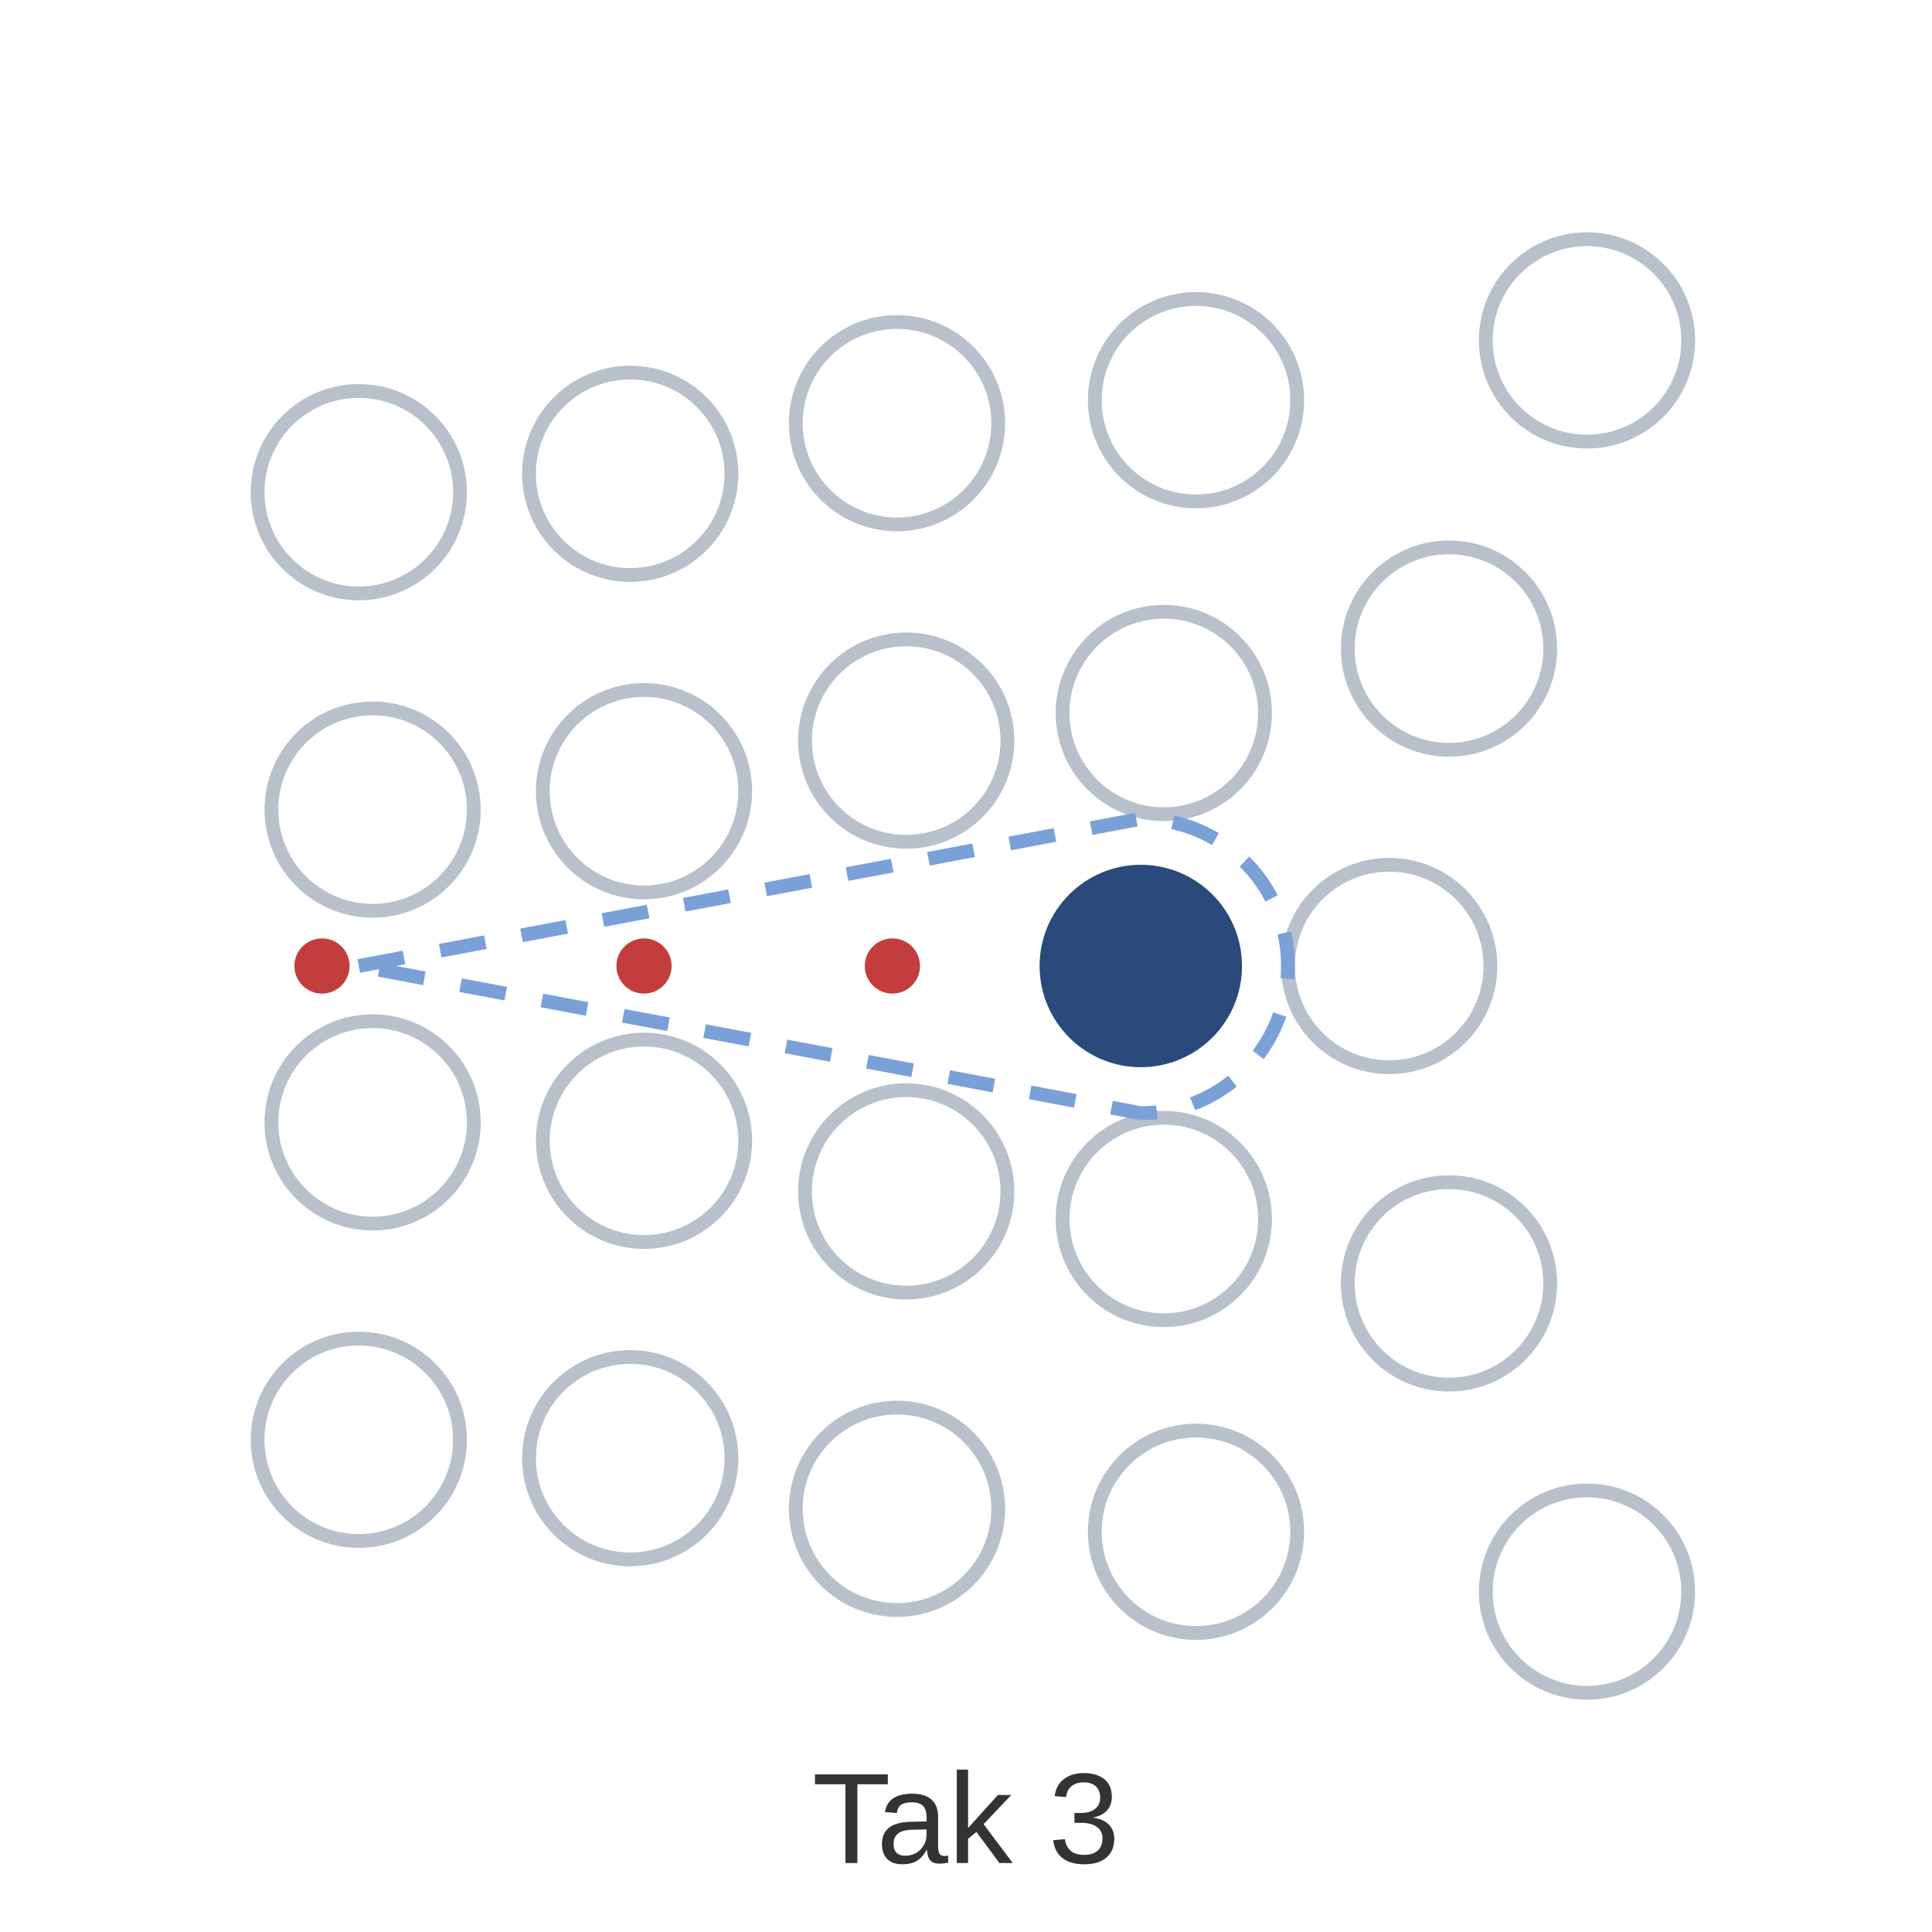
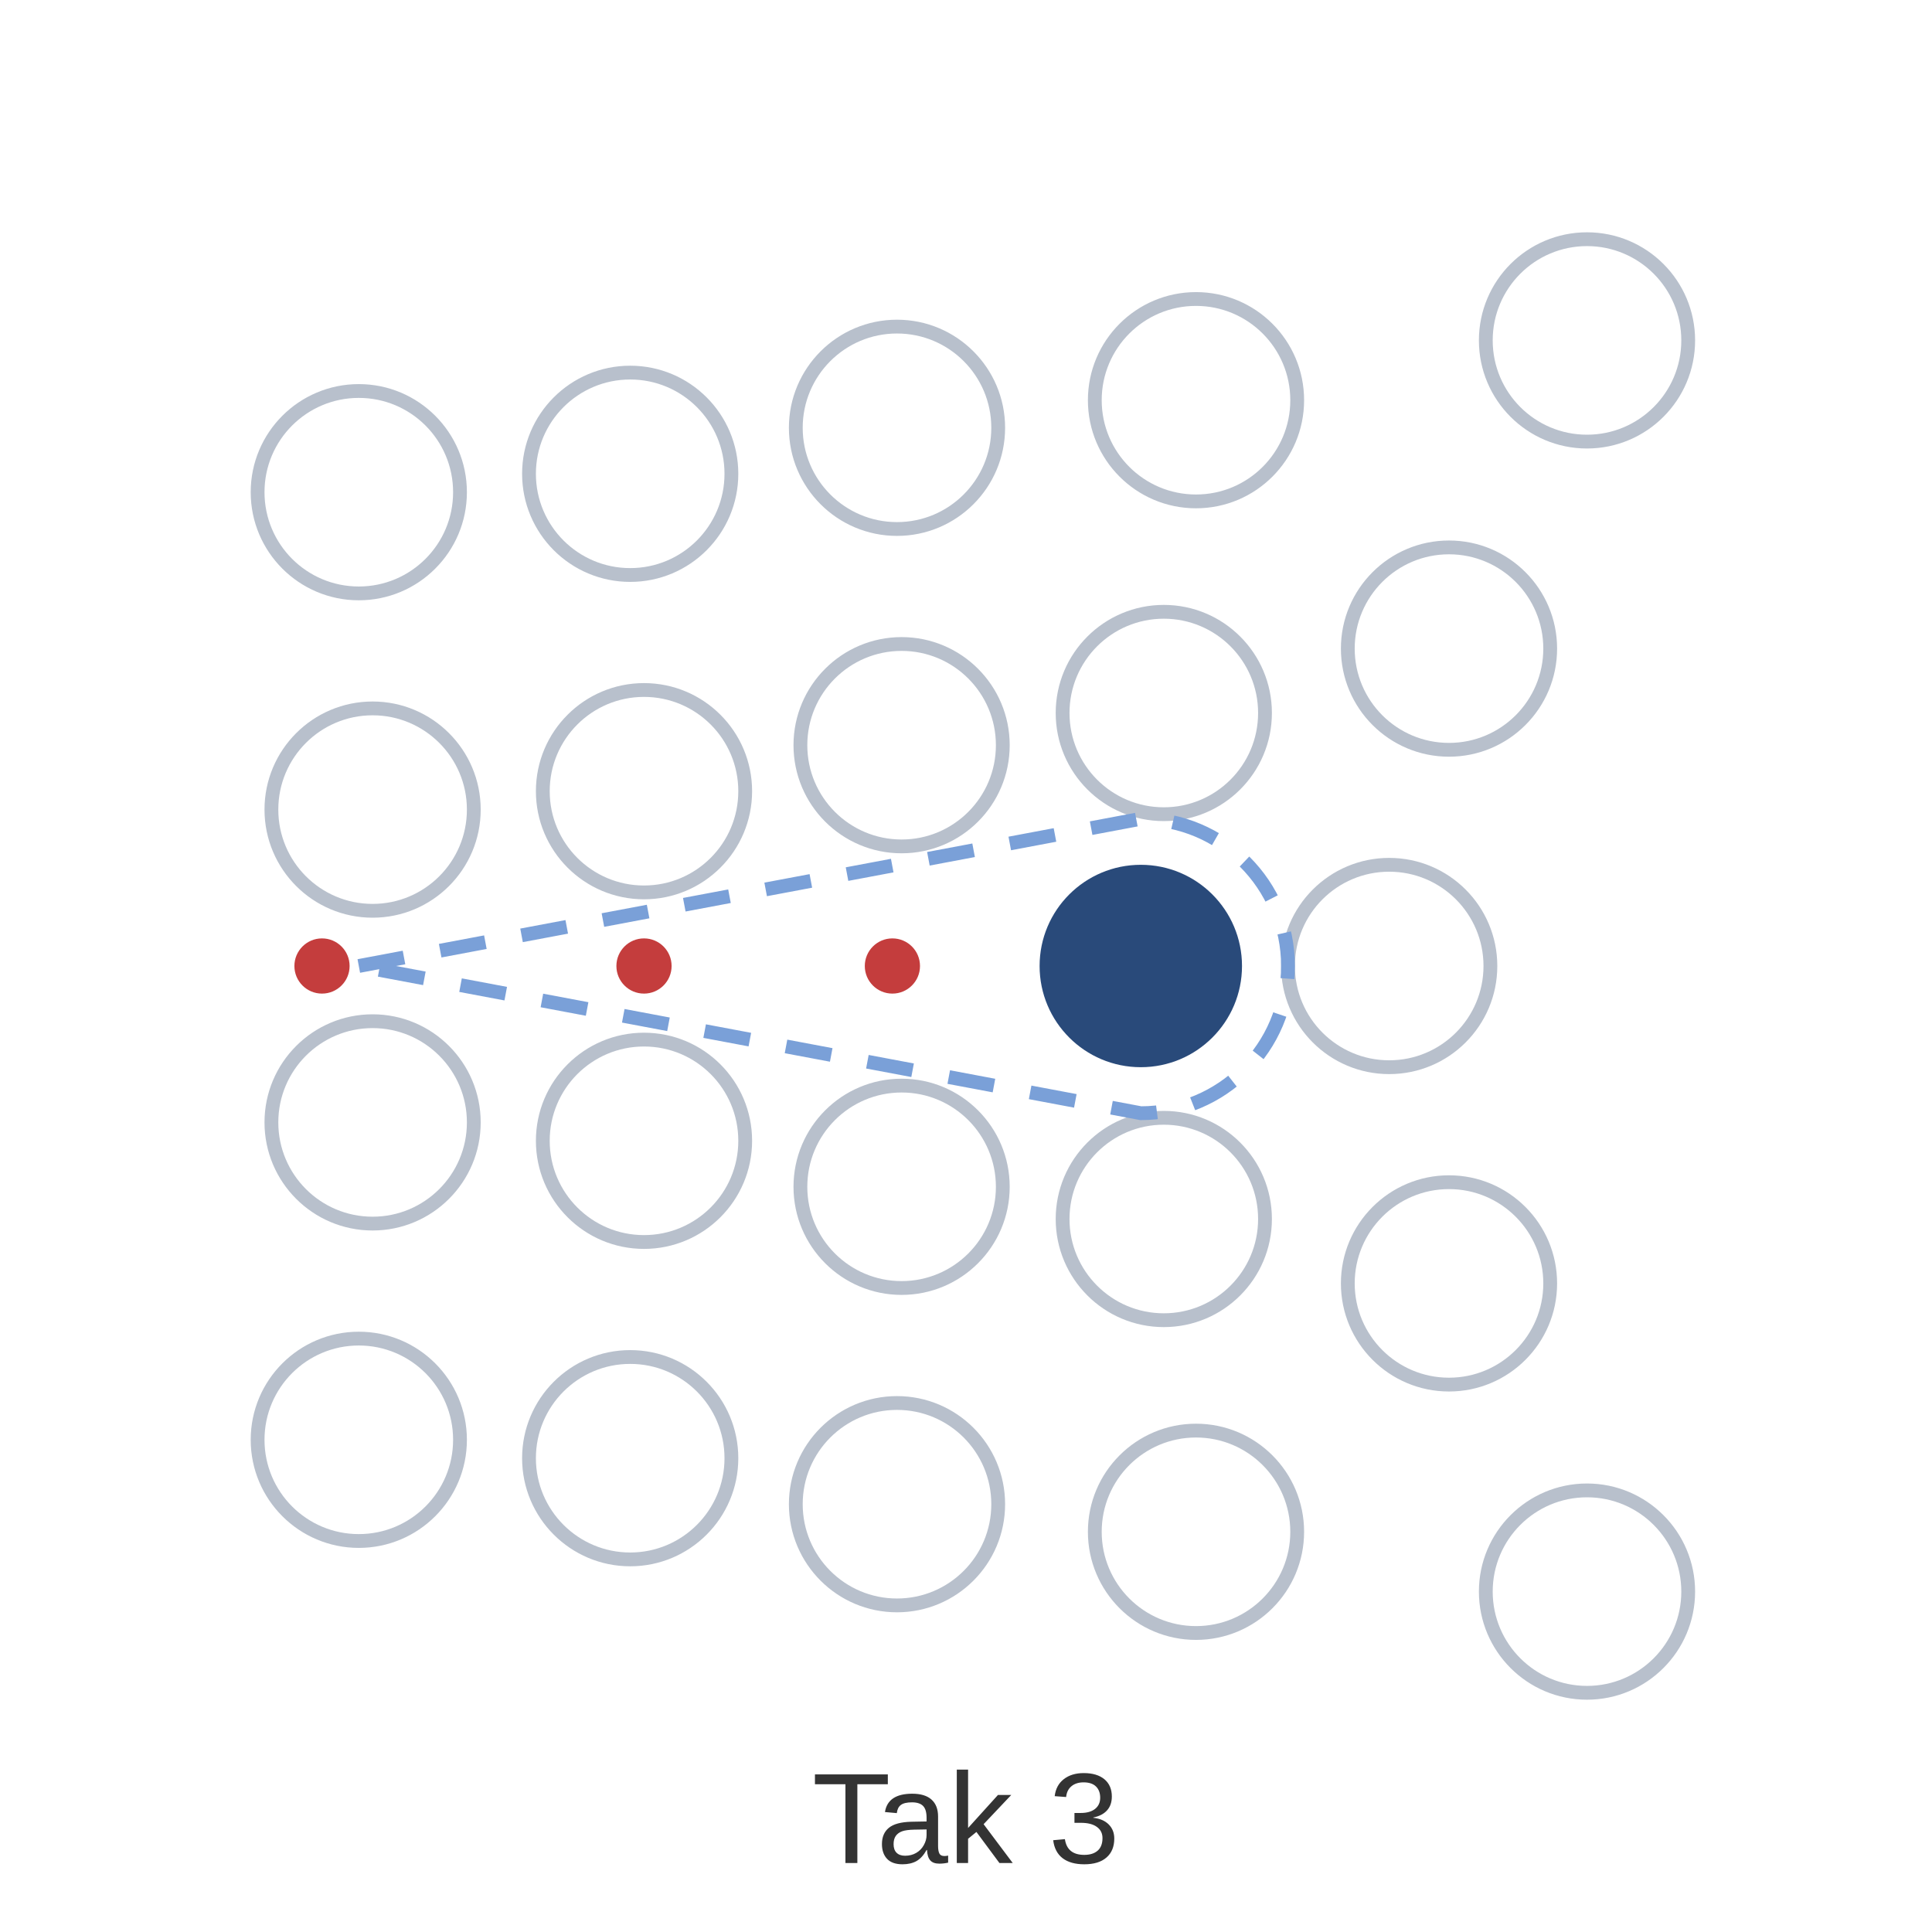
<svg xmlns="http://www.w3.org/2000/svg" width="420" height="420" viewBox="0 0 420 420">
  <rect width="100%" height="100%" fill="white" />
  <g fill="none" stroke="#b8c0cc" stroke-width="3">
    <circle cx="78" cy="107" r="22" />
    <circle cx="137" cy="103" r="22" />
-     <circle cx="195" cy="92" r="22" />
+     <circle cx="195" cy="93" r="22" />
    <circle cx="260" cy="87" r="22" />
    <circle cx="345" cy="74" r="22" />
    <circle cx="81" cy="176" r="22" />
    <circle cx="140" cy="172" r="22" />
-     <circle cx="197" cy="161" r="22" />
+     <circle cx="196" cy="162" r="22" />
    <circle cx="253" cy="155" r="22" />
    <circle cx="315" cy="141" r="22" />
    <circle cx="302" cy="210" r="22" />
    <circle cx="81" cy="244" r="22" />
    <circle cx="140" cy="248" r="22" />
-     <circle cx="197" cy="259" r="22" />
+     <circle cx="196" cy="258" r="22" />
    <circle cx="253" cy="265" r="22" />
    <circle cx="315" cy="279" r="22" />
    <circle cx="78" cy="313" r="22" />
    <circle cx="137" cy="317" r="22" />
-     <circle cx="195" cy="328" r="22" />
+     <circle cx="195" cy="327" r="22" />
    <circle cx="260" cy="333" r="22" />
    <circle cx="345" cy="346" r="22" />
  </g>
  <circle cx="248" cy="210" r="22" fill="#294a7a" />
  <circle cx="70" cy="210" r="6" fill="#c43d3d" />
  <circle cx="140" cy="210" r="6" fill="#c43d3d" />
  <circle cx="194" cy="210" r="6" fill="#c43d3d" />
  <path d="     M 78 210     L 248 178     A 32 32 0 0 1 248 242     Z" fill="none" stroke="#7aa0d8" stroke-width="3" stroke-dasharray="10 8" />
  <text x="210" y="405" text-anchor="middle" font-family="Arial, sans-serif" font-size="28" fill="#333">
    Tak 3
  </text>
</svg>
